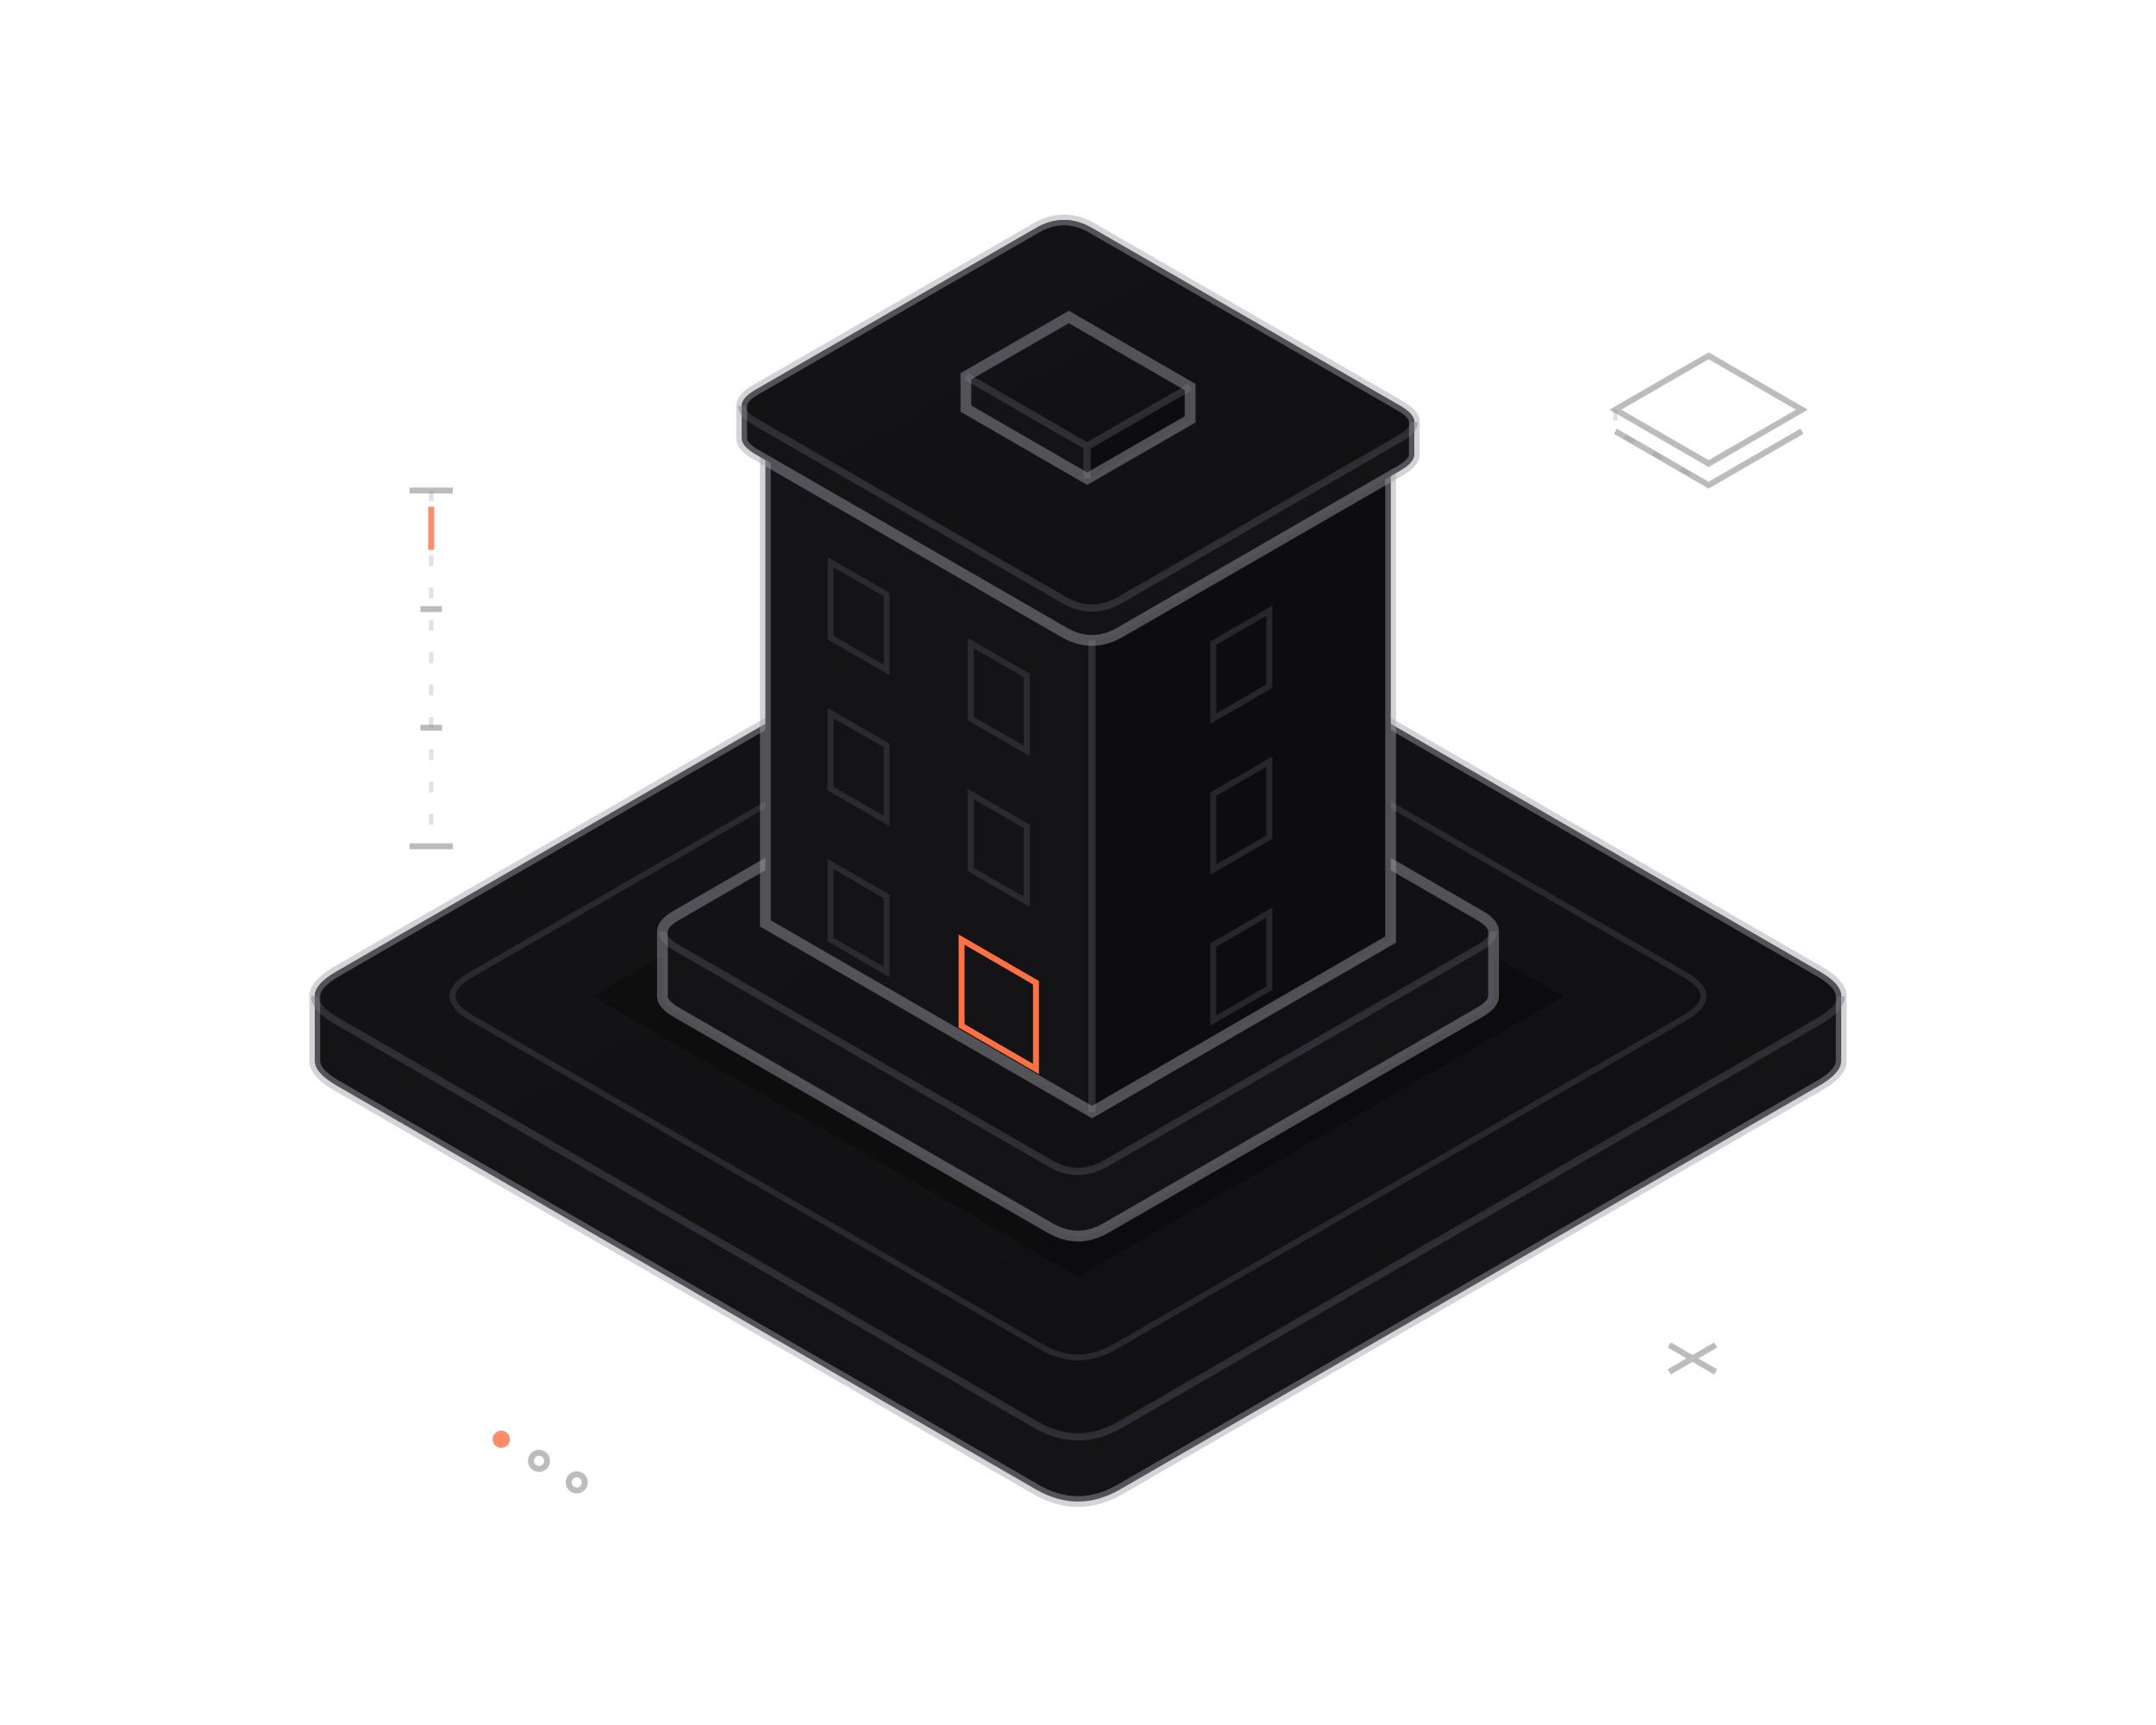
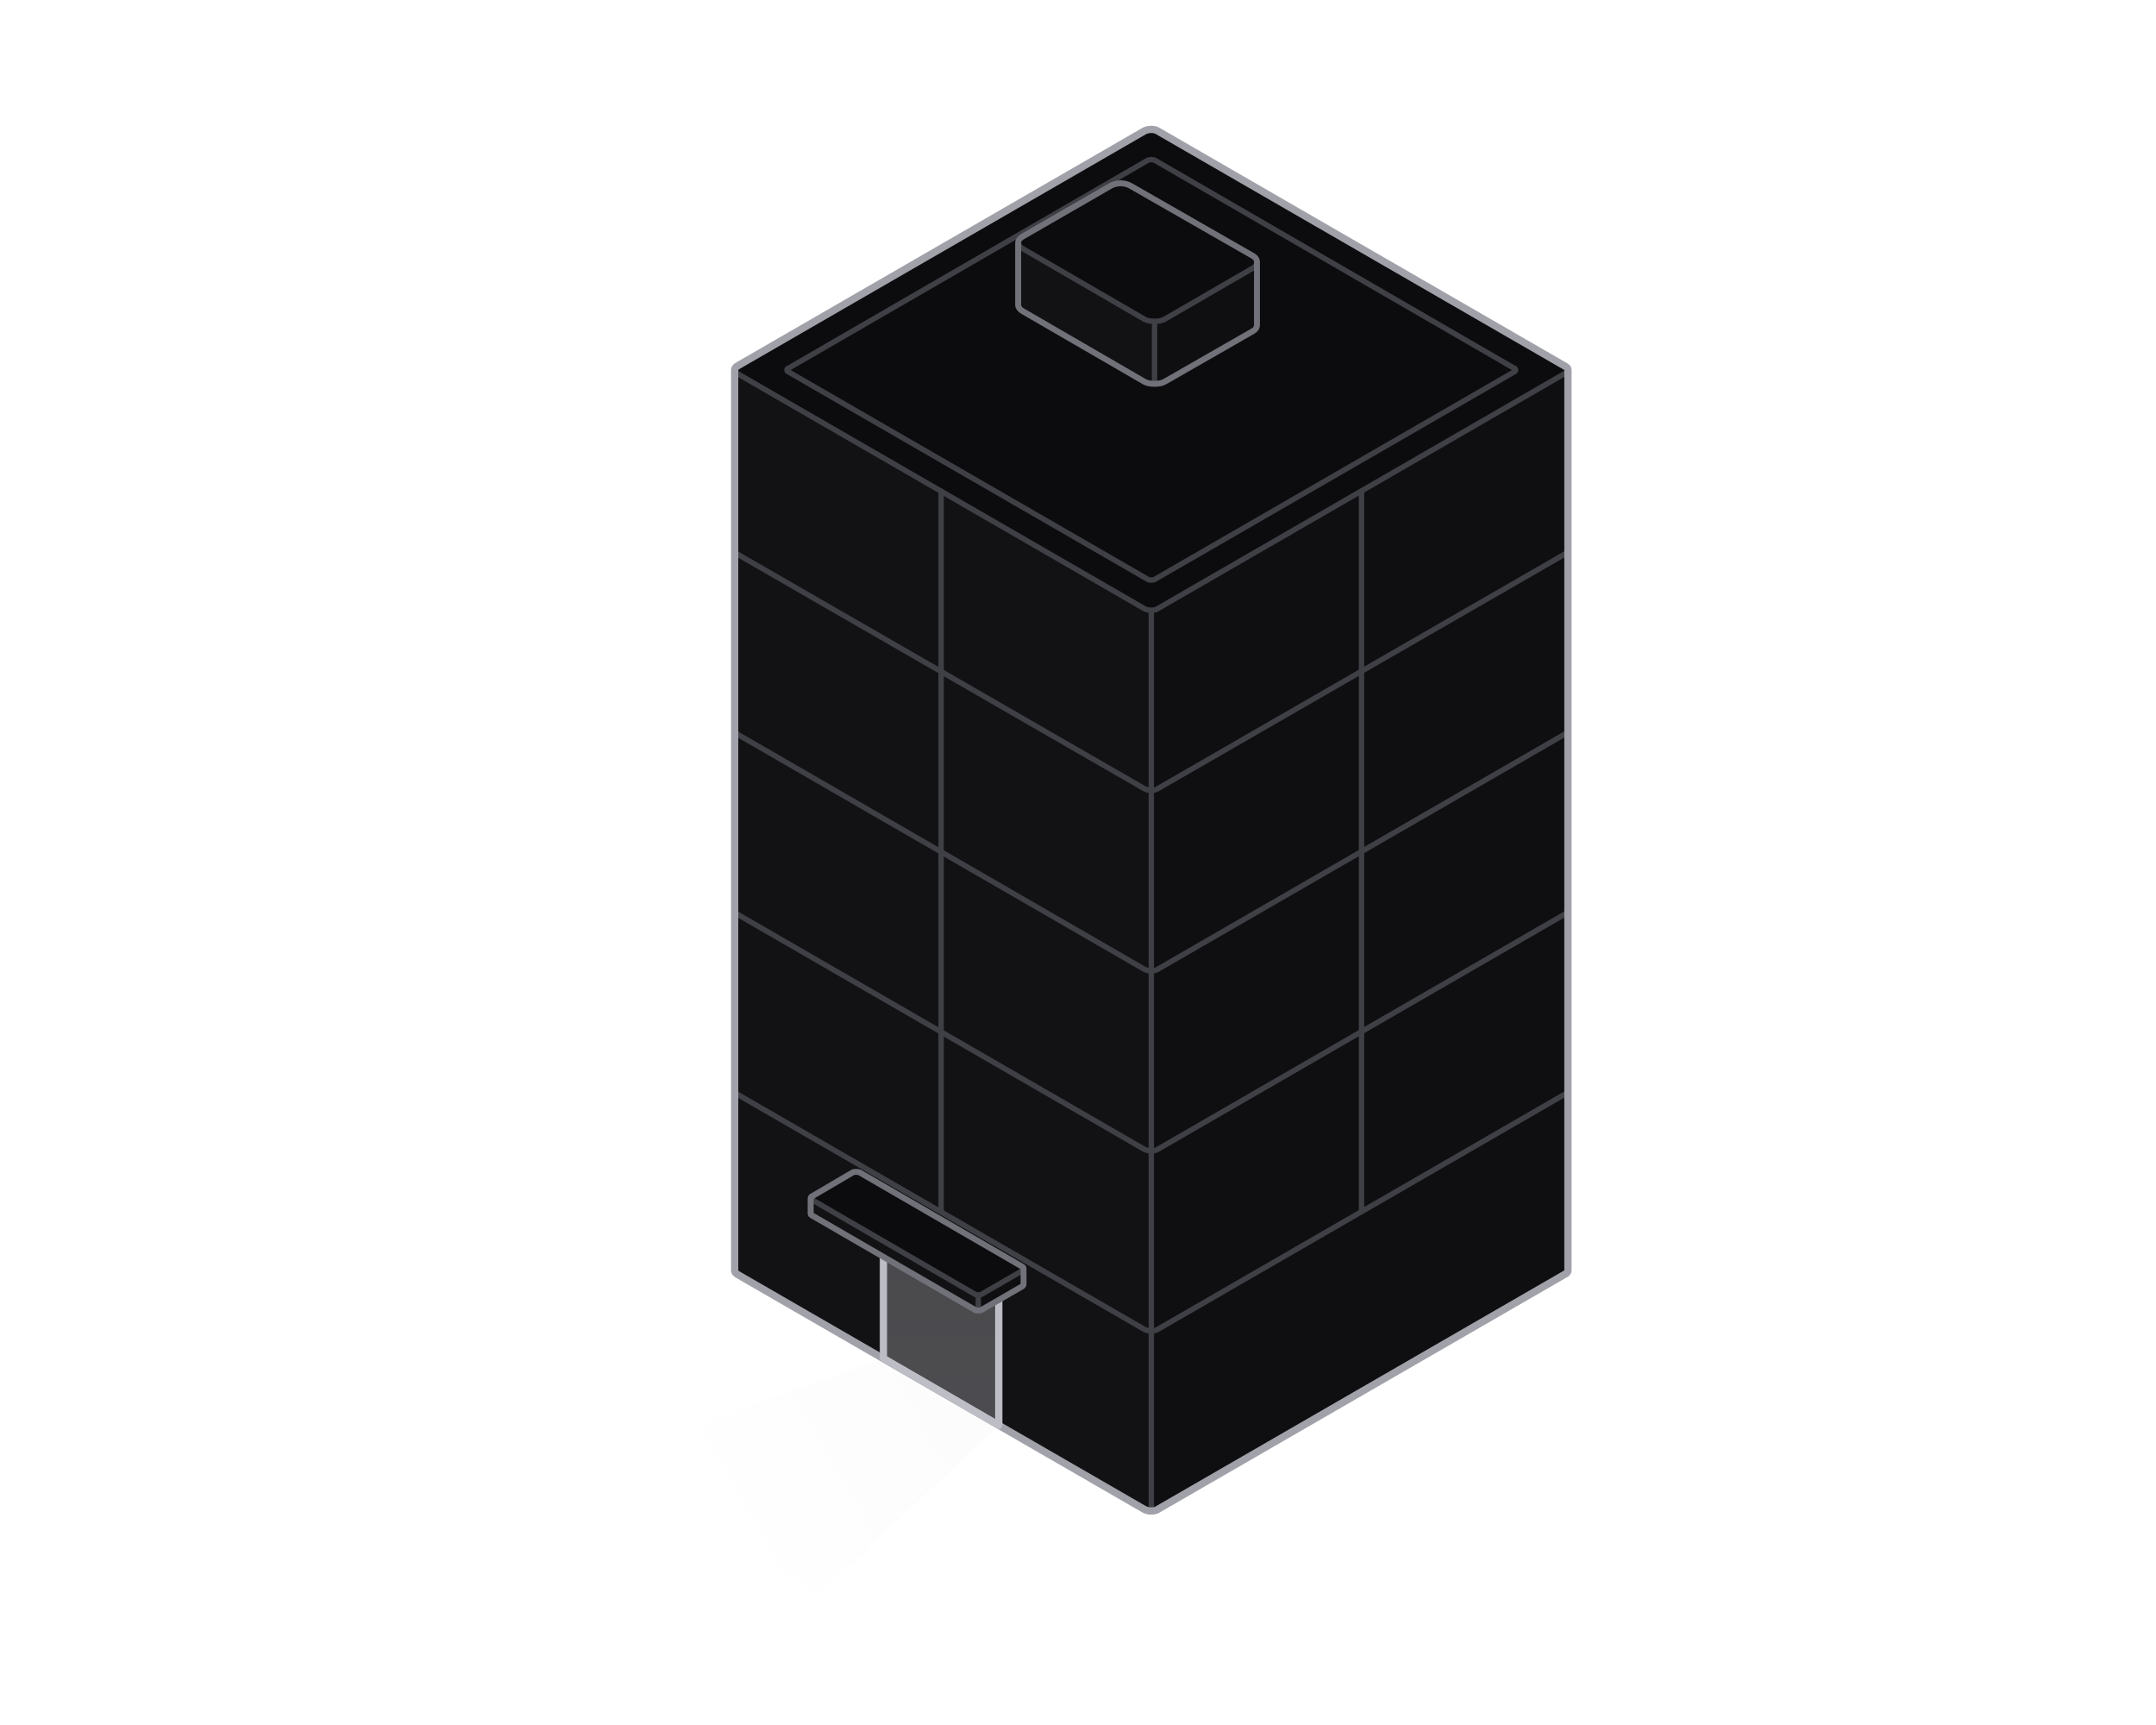
<svg xmlns="http://www.w3.org/2000/svg" width="400" height="320" viewBox="0 0 400 320" fill="none" role="img" aria-labelledby="fg-building-dark-title fg-building-dark-description" class="fg-building-dark">
  <defs>
-     <linearGradient id="fg-building-dark-plane" x1="0" y1="0" x2="1" y2="1">
-       <stop stop-color="#141416" />
-       <stop offset="1" stop-color="#101012" />
+     <linearGradient id="fg-building-dark-cy" x1="0" y1="0" x2="1" y2="0">
+       <stop stop-color="#121215" />
+       <stop offset="1" stop-color="#0f0f12" />
+     </linearGradient>
+     <linearGradient id="fg-building-dark-spill" gradientUnits="userSpaceOnUse" x1="174.6" y1="258.2" x2="130.5" y2="283.7">
+       <stop offset="0" stop-color="#f4f4f5" stop-opacity="0.26" />
+       <stop offset="1" stop-color="#f4f4f5" stop-opacity="0" />
+     </linearGradient>
+     <linearGradient id="fg-building-dark-door" gradientUnits="userSpaceOnUse" x1="174.6" y1="232.1" x2="174.6" y2="258.2">
+       <stop offset="0" stop-color="#f4f4f5" stop-opacity="0.25" />
+       <stop offset="1" stop-color="#f4f4f5" stop-opacity="0.26" />
    </linearGradient>
  </defs>
  <style>
-     .fg-building-dark { stroke-linecap: butt; stroke-linejoin: miter; stroke-width: 2; stroke-opacity: .45; }
-     .fg-building-dark .edge, .fg-building-dark .seam { stroke: #a1a1aa; }
-     .fg-building-dark .seam { stroke: #51515c; }
-     .fg-building-dark .seam { stroke-width: 1.35; }
-     .fg-building-dark .shade { fill: #000000; fill-opacity: .28; }
-     .fg-building-dark .soft { stroke: #46464f; stroke-width: 1.1; }
-     .fg-building-dark .guide { stroke: #6b6b75; stroke-width: .8; stroke-dasharray: 2 4; opacity: .55; }
-     .fg-building-dark .accent { stroke: #ff7043; }
-     .fg-building-dark .accent { stroke-width: 1.1; }
-     .fg-building-dark .accent-fill { fill: #ff7043; }
-     .fg-building-dark .tf { fill: url(#fg-building-dark-plane); }
-     .fg-building-dark .lf { fill: #141417; }
-     .fg-building-dark .rf { fill: #0d0d0f; }
-     .fg-building-dark .accent { stroke-opacity: 1; }
+     .fg-building-dark { stroke-linecap: round; stroke-linejoin: round; }
+     .fg-building-dark path { vector-effect: non-scaling-stroke; }
+     .fg-building-dark .t { fill: #0c0c0f; }
+     .fg-building-dark .l { fill: #121215; }
+     .fg-building-dark .r { fill: #0f0f12; }
+     .fg-building-dark .hole { fill: #060607; }
+     .fg-building-dark .cy { fill: url(#fg-building-dark-cy); }
+     .fg-building-dark .af { fill: #bdbdc5; }
+     .fg-building-dark .kf { fill: #8e8e97; }
+     .fg-building-dark .eo { fill-rule: evenodd; }
+     .fg-building-dark .o { stroke: #a1a1aa; stroke-width: 1.35; }
+     .fg-building-dark .o2 { stroke: #71717a; stroke-width: 1.1; }
+     .fg-building-dark .e { stroke: #3f3f46; stroke-width: 1; }
+     .fg-building-dark .d { stroke: #71717a; stroke-width: 1.2; stroke-dasharray: 0 3; }
+     .fg-building-dark .dh { stroke: #3f3f46; stroke-width: 1.2; stroke-dasharray: 0 3; }
+     .fg-building-dark .g { stroke: #71717a; stroke-width: 1; stroke-dasharray: 3 3; }
+     .fg-building-dark .k { stroke: #8e8e97; stroke-width: 1.2; }
+     .fg-building-dark .ka, .fg-building-dark .oa { stroke: #bdbdc5; stroke-width: 1.35; }
+     .fg-building-dark .da { stroke: #bdbdc5; stroke-width: 1.2; stroke-dasharray: 0 3; }
+     .fg-building-dark .ga { stroke: #bdbdc5; stroke-width: 1; stroke-dasharray: 3 3; }
  </style>
-   <g data-part="illustration">
-     <g data-part="decoration" aria-hidden="true" pointer-events="none" opacity=".8">
-       <path class="soft" d="M84 91L76 91M84 157L76 157M82 113L78 113M82 135L78 135M317 66L334.3 76L317 86L299.7 76ZM299.7 80L317 90L334.3 80M309.7 249.5L318.3 254.5M309.7 254.5L318.3 249.5M98.5 271a1.5 1.5 0 1 0 3 0a1.5 1.5 0 1 0 -3 0ZM105.5 275a1.5 1.5 0 1 0 3 0a1.5 1.5 0 1 0 -3 0Z" />
-       <path class="guide" d="M80 91L80 157M299.7 76L299.7 80L317 90" />
-       <path class="accent" d="M80 94L80 102" />
-       <path class="accent-fill" d="M91.4 267a1.6 1.6 0 1 0 3.2 0a1.6 1.6 0 1 0 -3.2 0Z" />
-     </g>
-     <g data-part="subject">
-       <g transform="translate(0 16.8)">
-         <g data-part="plate">
-           <path class="lf" d="M58.4 168Q58.4 165.8 62.3 163.5L192.2 88.5Q200 84 207.8 88.5L337.7 163.5Q341.6 165.8 341.6 168L341.6 180Q341.6 182.2 337.7 184.5L207.8 259.5Q200 264 192.2 259.5L62.3 184.5Q58.4 182.2 58.4 180Z" />
-           <path class="tf" d="M192.2 88.5Q200 84 207.8 88.5L337.7 163.5Q345.5 168 337.7 172.5L207.8 247.5Q200 252 192.2 247.5L62.3 172.5Q54.5 168 62.3 163.5Z" />
-           <path class="seam" d="M341.6 168Q341.6 170.2 337.7 172.5L207.8 247.5Q200 252 192.2 247.5L62.3 172.5Q58.4 170.2 58.4 168" />
-           <path class="edge" d="M58.4 168Q58.4 165.8 62.3 163.5L192.2 88.5Q200 84 207.8 88.5L337.7 163.5Q341.6 165.8 341.6 168L341.6 180Q341.6 182.2 337.7 184.5L207.8 259.5Q200 264 192.2 259.5L62.3 184.5Q58.4 182.2 58.4 180Z" />
-         </g>
-         <path class="soft" d="M193.1 103Q200 99 206.9 103L312.6 164Q319.5 168 312.6 172L206.9 233Q200 237 193.1 233L87.4 172Q80.5 168 87.4 164Z" />
-         <polygon class="shade" points="200,116 290.1,168 200,220 109.9,168" />
-         <g data-part="plate">
-           <path class="lf" d="M122.9 156Q122.9 154.5 125.5 153L194.8 113Q200 110 205.2 113L274.5 153Q277.1 154.5 277.1 156L277.1 168Q277.1 169.5 274.5 171L205.2 211Q200 214 194.8 211L125.5 171Q122.9 169.5 122.9 168Z" />
-           <path class="tf" d="M194.8 113Q200 110 205.2 113L274.5 153Q279.7 156 274.5 159L205.2 199Q200 202 194.8 199L125.5 159Q120.3 156 125.5 153Z" />
-           <path class="seam" d="M277.1 156Q277.1 157.5 274.5 159L205.2 199Q200 202 194.8 199L125.5 159Q122.9 157.5 122.9 156" />
-           <path class="edge" d="M122.9 156Q122.9 154.5 125.5 153L194.8 113Q200 110 205.2 113L274.5 153Q277.1 154.5 277.1 156L277.1 168Q277.1 169.5 274.5 171L205.2 211Q200 214 194.8 211L125.5 171Q122.9 169.5 122.9 168Z" />
-         </g>
-         <g data-part="volume">
-           <polygon class="lf" points="197.4,32.5 258,67.5 258,157.5 202.6,189.5 142,154.5 142,64.5" />
-           <polygon class="rf" points="258,67.5 202.6,99.5 202.6,189.5 258,157.5" />
-           <polygon class="tf" points="197.4,32.5 258,67.5 202.6,99.5 142,64.5" />
-           <path class="seam" d="M202.6 99.5L258 67.5M202.6 99.5L142 64.5M202.6 99.5L202.6 189.5" />
-           <polygon class="edge" points="197.4,32.5 258,67.5 258,157.5 202.6,189.5 142,154.5 142,64.5" />
-         </g>
-         <g data-part="detail">
-           <path class="soft" d="M154.1 87.5L164.5 93.5L164.5 107.5L154.1 101.5Z" />
-           <path class="soft" d="M154.1 115.5L164.5 121.5L164.5 135.5L154.1 129.5Z" />
-           <path class="soft" d="M180.1 102.5L190.5 108.5L190.5 122.5L180.1 116.5Z" />
-           <path class="soft" d="M180.1 130.5L190.5 136.5L190.5 150.5L180.1 144.5Z" />
-           <path class="soft" d="M154.1 143.5L164.5 149.5L164.5 163.5L154.1 157.5Z" />
-           <path class="accent" d="M178.4 157.5L192.2 165.5L192.2 181.5L178.4 173.5Z" />
-         </g>
-         <g data-part="detail">
-           <path class="soft" d="M225.1 102.5L235.5 96.5L235.5 110.5L225.1 116.5Z" />
-           <path class="soft" d="M225.1 130.5L235.5 124.5L235.5 138.5L225.1 144.5Z" />
-           <path class="soft" d="M225.1 158.5L235.5 152.5L235.5 166.5L225.1 172.5Z" />
-         </g>
-         <g data-part="plate">
-           <path class="lf" d="M137.6 58.5Q137.6 57 140.2 55.5L192.2 25.5Q197.4 22.5 202.6 25.5L259.8 58.5Q262.4 60 262.4 61.5L262.4 67.5Q262.4 69 259.8 70.5L207.8 100.5Q202.6 103.5 197.4 100.5L140.2 67.5Q137.6 66 137.6 64.5Z" />
-           <path class="tf" d="M192.2 25.5Q197.4 22.5 202.6 25.5L259.8 58.5Q265 61.5 259.8 64.5L207.8 94.5Q202.6 97.5 197.4 94.5L140.2 61.5Q135 58.5 140.2 55.5Z" />
-           <path class="seam" d="M262.4 61.5Q262.4 63 259.8 64.5L207.8 94.5Q202.6 97.5 197.4 94.5L140.2 61.5Q137.6 60 137.6 58.5" />
-           <path class="edge" d="M137.6 58.5Q137.6 57 140.2 55.5L192.2 25.5Q197.4 22.5 202.6 25.5L259.8 58.5Q262.4 60 262.4 61.5L262.4 67.5Q262.4 69 259.8 70.5L207.8 100.5Q202.6 103.5 197.4 100.5L140.2 67.5Q137.6 66 137.6 64.5Z" />
-         </g>
-         <g data-part="volume">
-           <polygon class="lf" points="198.3,42 220.8,55 220.8,61 201.7,72 179.2,59 179.2,53" />
-           <polygon class="rf" points="220.8,55 201.7,66 201.7,72 220.8,61" />
-           <polygon class="tf" points="198.3,42 220.8,55 201.7,66 179.2,53" />
-           <path class="seam" d="M201.7 66L220.8 55M201.7 66L179.2 53M201.7 66L201.7 72" />
-           <polygon class="edge" points="198.3,42 220.8,55 220.8,61 201.7,72 179.2,59 179.2,53" />
-         </g>
-       </g>
-     </g>
-   </g>
+   <path fill="url(#fg-building-dark-spill)" d="M163.9 252L185.3 264.4L151.9 296L109.1 271.3Z" />
+   <path class="r" d="M290.9 68.6C290.9 68.9 290.7 69.1 290.3 69.3L214.8 112.9C214.5 113.1 214.1 113.2 213.6 113.2L213.6 280.3C214.1 280.3 214.5 280.2 214.8 280L290.3 236.4C290.7 236.2 290.9 236 290.9 235.7Z" />
+   <path class="l" d="M213.6 113.2C213.1 113.2 212.7 113.1 212.3 112.9L136.8 69.3C136.5 69.1 136.3 68.9 136.3 68.6L136.3 235.7C136.3 236 136.5 236.2 136.8 236.4L212.3 280C212.7 280.2 213.1 280.3 213.6 280.3Z" />
+   <path class="t" d="M136.3 68.6C136.3 68.3 136.5 68.1 136.8 67.9L212.3 24.3C212.7 24.1 213.1 24 213.6 24C214.1 24 214.5 24.1 214.8 24.3L290.3 67.9C290.7 68.1 290.9 68.3 290.9 68.6C290.9 68.9 290.7 69.1 290.3 69.3L214.8 112.9C214.5 113.1 214.1 113.2 213.6 113.2C213.1 113.2 212.7 113.1 212.3 112.9L136.8 69.3C136.5 69.1 136.3 68.9 136.3 68.6Z" />
+   <path class="e" d="M290.9 68.6C290.9 68.9 290.7 69.1 290.3 69.3L214.8 112.9C214.5 113.1 214.1 113.2 213.6 113.2C213.1 113.2 212.7 113.1 212.3 112.9L136.8 69.3C136.5 69.1 136.3 68.9 136.3 68.6M213.6 113.2L213.6 280.3M136.3 68.6L136.3 235.7M290.9 202.3C290.9 202.6 290.7 202.8 290.3 203L214.8 246.6C214.5 246.8 214.1 246.9 213.6 246.9C213.1 246.9 212.7 246.8 212.3 246.6L136.8 203C136.5 202.8 136.3 202.6 136.3 202.3M290.9 168.9C290.9 169.1 290.7 169.4 290.3 169.6L214.8 213.2C214.5 213.4 214.1 213.5 213.6 213.5C213.1 213.5 212.7 213.4 212.3 213.2L136.8 169.6C136.5 169.4 136.3 169.1 136.3 168.9M290.9 135.5C290.9 135.7 290.7 136 290.3 136.2L214.8 179.8C214.5 180 214.1 180.1 213.6 180.1C213.1 180.1 212.7 180 212.3 179.8L136.8 136.2C136.5 136 136.3 135.7 136.3 135.5M290.9 102C290.9 102.3 290.7 102.6 290.3 102.8L214.8 146.3C214.5 146.5 214.1 146.6 213.6 146.6C213.1 146.6 212.7 146.5 212.3 146.3L136.8 102.8C136.5 102.6 136.3 102.3 136.3 102" />
+   <path class="o" d="M136.3 68.6C136.3 68.3 136.5 68.1 136.8 67.9L212.3 24.3C212.7 24.1 213.1 24 213.6 24C214.1 24 214.5 24.1 214.8 24.3L290.3 67.9C290.7 68.1 290.9 68.3 290.9 68.6L290.9 235.7C290.9 236 290.7 236.2 290.3 236.4L214.8 280C214.5 280.2 214.1 280.3 213.6 280.3C213.1 280.3 212.7 280.2 212.3 280L136.8 236.4C136.5 236.2 136.3 236 136.3 235.7Z" />
+   <path class="e" d="M174.6 224.8L174.6 91.1M252.6 224.8L252.6 91.1" />
+   <path fill="url(#fg-building-dark-door)" d="M163.9 252L163.9 225.9L185.3 238.2L185.3 264.4Z" />
+   <path class="oa" d="M163.9 252L163.9 225.9L185.3 238.2L185.3 264.4Z" />
+   <path class="r" d="M189.9 235.3C189.9 235.5 189.8 235.6 189.7 235.7L182.1 240.1C182 240.2 181.7 240.2 181.5 240.2L181.5 243.1C181.7 243.1 182 243.1 182.1 243L189.7 238.6C189.8 238.5 189.9 238.4 189.9 238.2Z" />
+   <path class="l" d="M181.5 240.2C181.3 240.2 181 240.2 180.9 240.1L150.7 222.6C150.5 222.5 150.4 222.4 150.4 222.3L150.4 225.2C150.4 225.3 150.5 225.4 150.7 225.5L180.9 243C181 243.1 181.3 243.1 181.5 243.1Z" />
+   <path class="t" d="M150.4 222.3C150.4 222.1 150.5 222 150.7 221.9L158.2 217.5C158.4 217.4 158.6 217.4 158.8 217.4C159.1 217.4 159.3 217.4 159.5 217.5L189.7 235C189.8 235.1 189.9 235.2 189.9 235.3C189.9 235.5 189.8 235.6 189.7 235.7L182.1 240.1C182 240.2 181.7 240.2 181.5 240.2C181.3 240.2 181 240.2 180.9 240.1L150.7 222.6C150.5 222.5 150.4 222.4 150.4 222.3Z" />
+   <path class="e" d="M189.9 235.3C189.9 235.5 189.8 235.6 189.7 235.7L182.1 240.1C182 240.2 181.7 240.2 181.5 240.2C181.3 240.2 181 240.2 180.9 240.1L150.7 222.6C150.5 222.5 150.4 222.4 150.4 222.3M181.5 240.2L181.5 243.1M150.4 222.3L150.4 225.2" />
+   <path class="o2" d="M150.4 222.3C150.4 222.1 150.5 222 150.7 221.9L158.2 217.5C158.4 217.4 158.6 217.4 158.8 217.4C159.1 217.4 159.3 217.4 159.5 217.5L189.7 235C189.8 235.1 189.9 235.2 189.9 235.3L189.9 238.2C189.9 238.4 189.8 238.5 189.7 238.6L182.1 243C182 243.1 181.7 243.1 181.5 243.1C181.3 243.1 181 243.1 180.9 243L150.7 225.5C150.5 225.4 150.4 225.3 150.4 225.2Z" />
+   <path class="e" d="M214.2 107.5C214 107.6 213.8 107.6 213.6 107.6C213.3 107.6 213.1 107.6 213 107.5L146.3 69C146.1 68.9 146 68.8 146 68.6C146 68.5 146.1 68.3 146.3 68.3L213 29.7C213.1 29.7 213.3 29.6 213.6 29.6C213.8 29.6 214 29.7 214.2 29.7L280.9 68.3C281.1 68.3 281.2 68.5 281.2 68.6C281.2 68.8 281.1 68.9 280.9 69L214.2 107.5Z" />
+   <path class="r" d="M233.2 48.6C233.2 49 233 49.4 232.5 49.7L216.1 59.2C215.6 59.5 214.9 59.6 214.2 59.6L214.2 71.2C214.9 71.2 215.6 71.1 216.1 70.8L232.5 61.4C233 61.1 233.2 60.7 233.2 60.3Z" />
+   <path class="l" d="M214.2 59.6C213.5 59.6 212.8 59.5 212.3 59.2L189.7 46.1C189.2 45.8 188.9 45.4 188.9 45L188.9 56.6C188.9 57 189.2 57.4 189.7 57.7L212.3 70.8C212.8 71.1 213.5 71.2 214.2 71.2Z" />
+   <path class="t" d="M188.9 45C188.9 44.6 189.2 44.2 189.7 43.9L206 34.5C206.5 34.2 207.2 34 207.9 34C208.6 34 209.3 34.2 209.8 34.5L232.5 47.5C233 47.8 233.2 48.2 233.2 48.6C233.2 49 233 49.4 232.5 49.7L216.1 59.2C215.6 59.5 214.9 59.6 214.2 59.6C213.5 59.6 212.8 59.5 212.3 59.2L189.7 46.1C189.2 45.8 188.9 45.4 188.9 45Z" />
+   <path class="e" d="M233.2 48.6C233.2 49 233 49.4 232.5 49.7L216.1 59.2C215.6 59.5 214.9 59.6 214.2 59.6C213.5 59.6 212.8 59.5 212.3 59.2L189.7 46.1C189.2 45.8 188.9 45.4 188.9 45M214.2 59.6L214.2 71.2M188.9 45L188.9 56.6" />
+   <path class="o2" d="M188.9 45C188.9 44.6 189.2 44.2 189.7 43.9L206 34.5C206.5 34.2 207.2 34 207.9 34C208.6 34 209.3 34.2 209.8 34.5L232.5 47.5C233 47.8 233.2 48.2 233.2 48.6L233.2 60.3C233.2 60.7 233 61.1 232.5 61.4L216.1 70.8C215.6 71.1 214.9 71.2 214.2 71.2C213.5 71.2 212.8 71.1 212.3 70.8L189.7 57.7C189.2 57.4 188.9 57 188.9 56.6Z" />
</svg>
